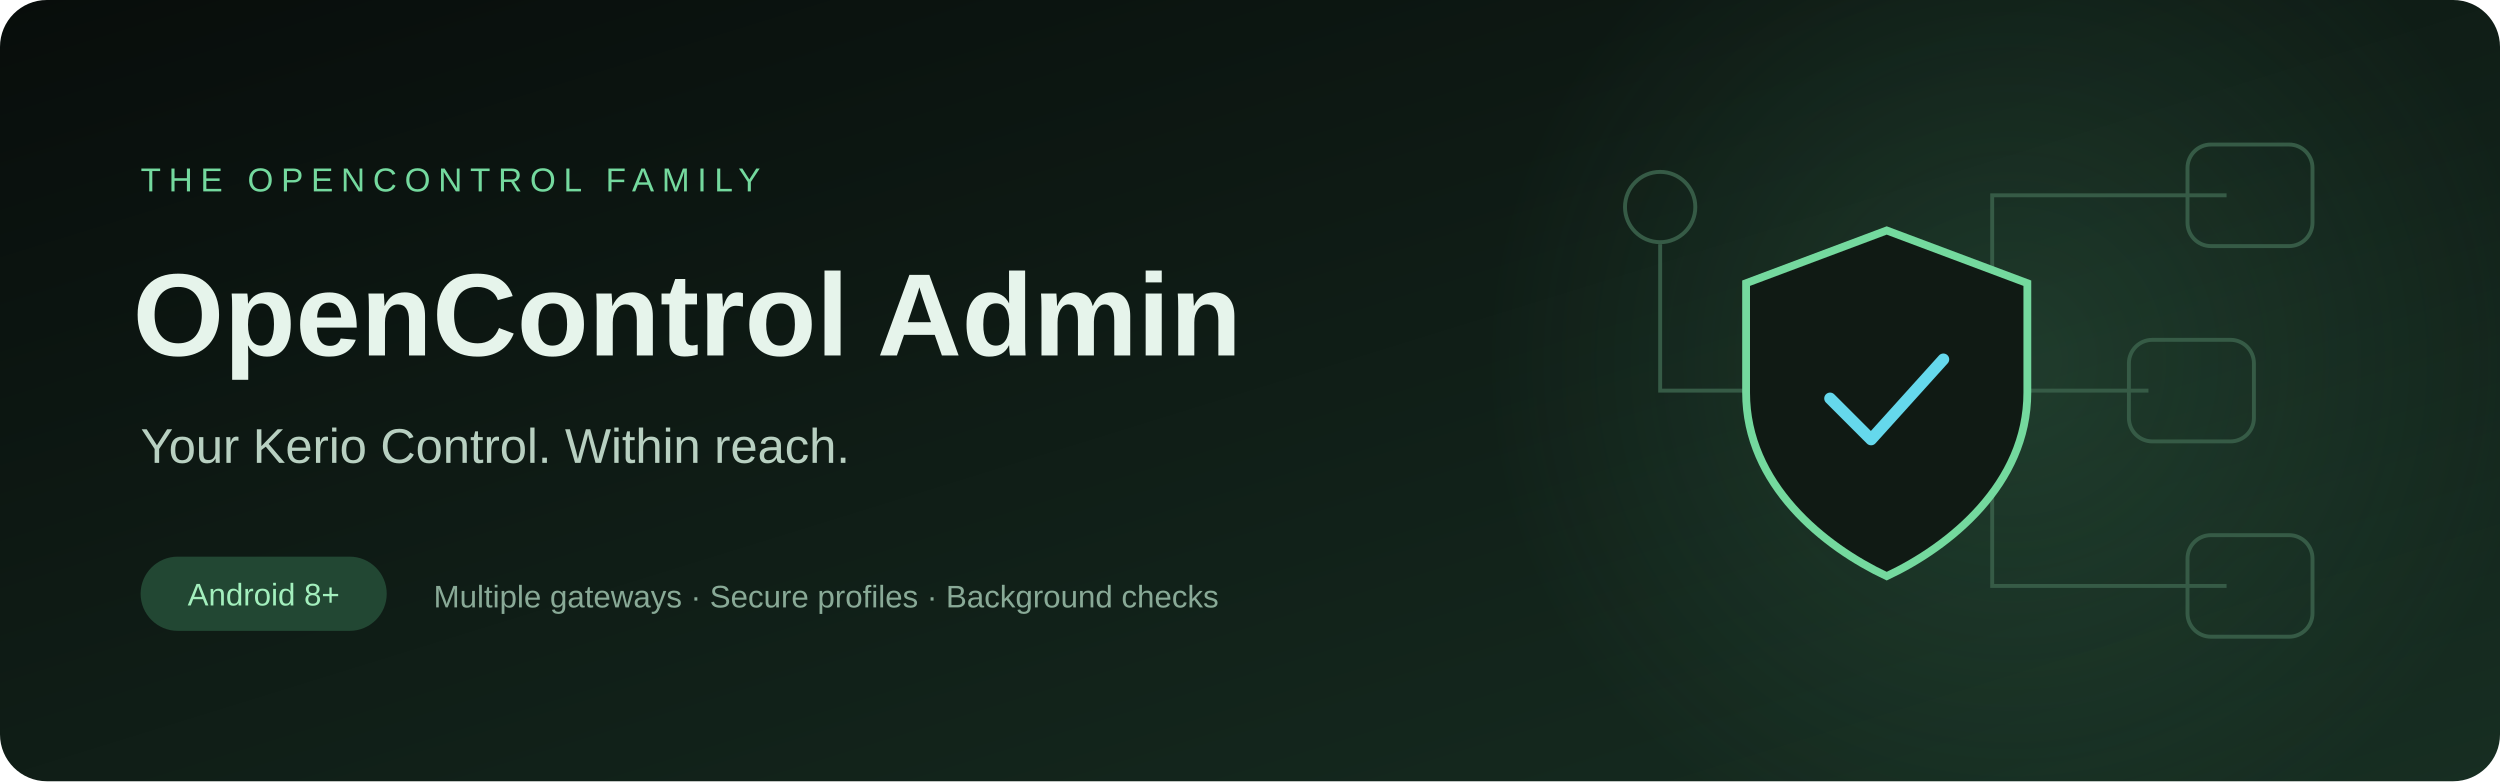
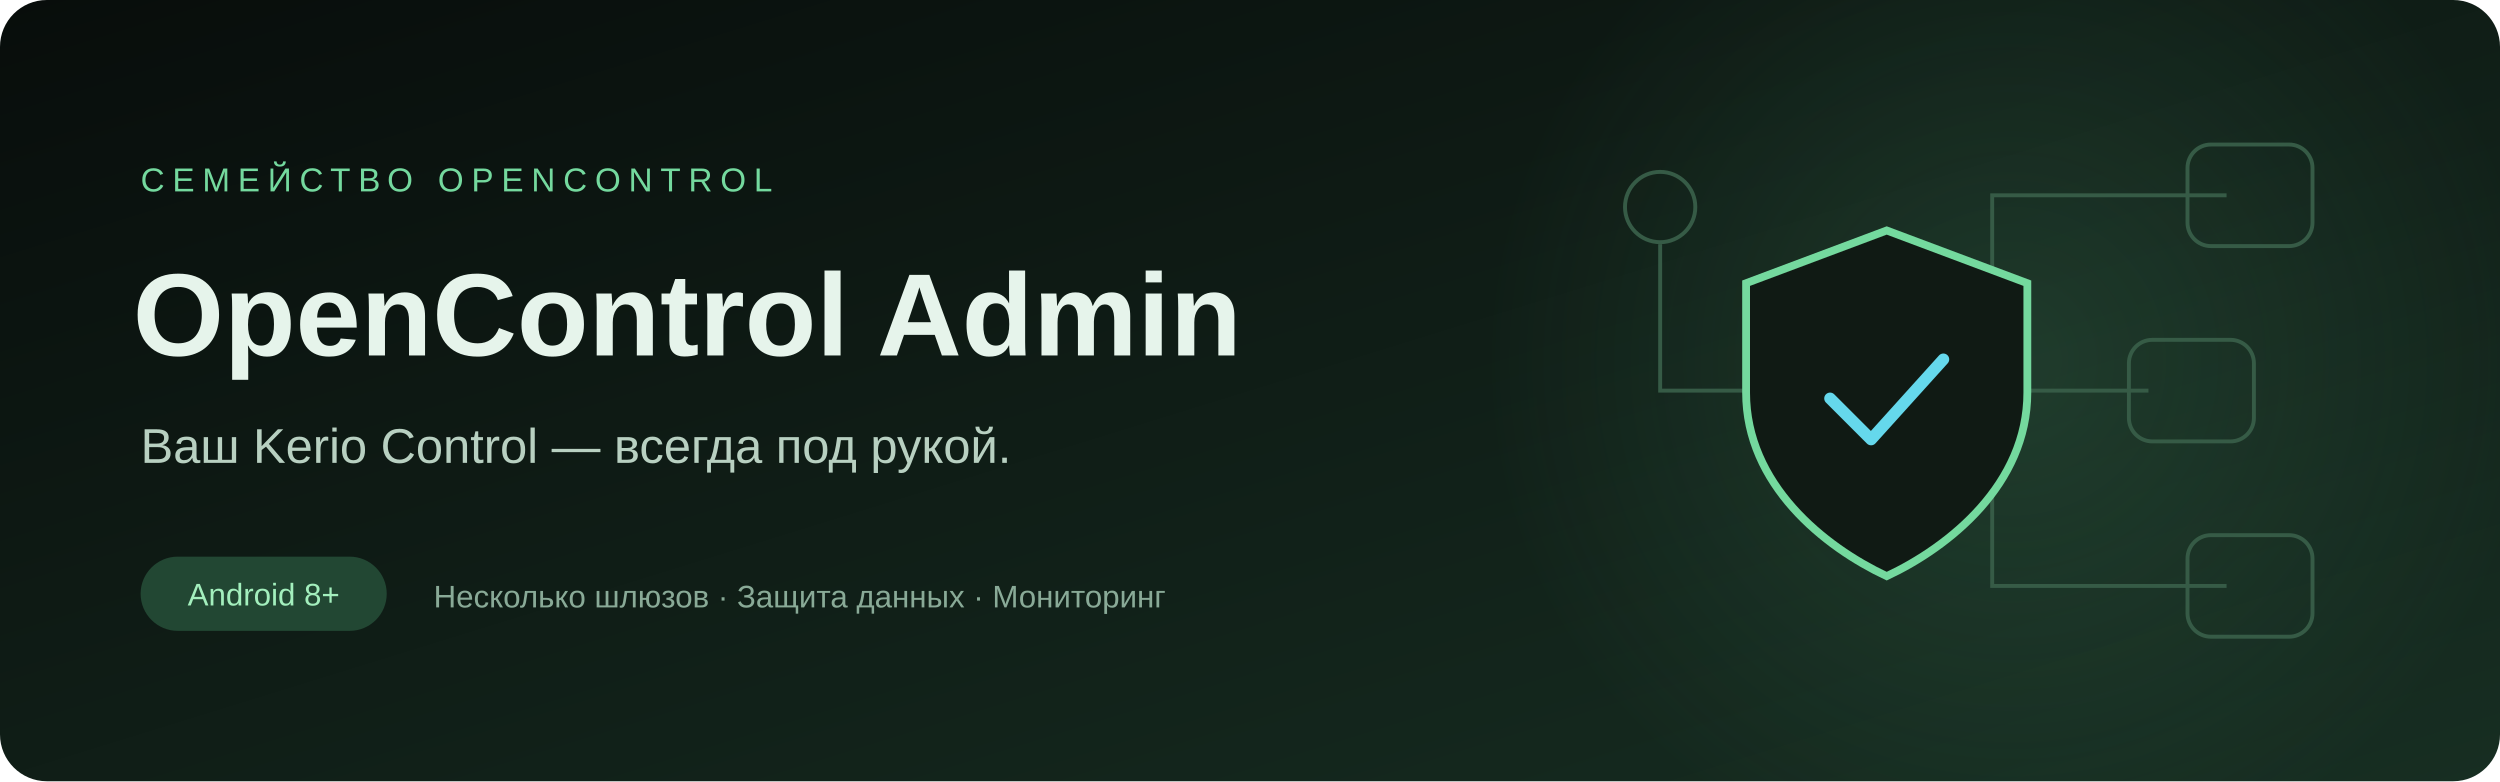
<svg xmlns="http://www.w3.org/2000/svg" width="1280" height="400" viewBox="0 0 1280 400">
  <defs>
    <linearGradient id="bg" x2="1" y2="1">
      <stop stop-color="#080d0b" />
      <stop offset="1" stop-color="#172e22" />
    </linearGradient>
    <radialGradient id="glow">
      <stop stop-color="#74d99e" stop-opacity=".14" />
      <stop offset="1" stop-color="#74d99e" stop-opacity="0" />
    </radialGradient>
  </defs>
  <rect width="1280" height="400" rx="24" fill="url(#bg)" />
  <circle cx="1030" cy="185" r="270" fill="url(#glow)" />
  <g fill="none" stroke="#365b46" stroke-width="2">
    <path d="M940 200H1100M1020 200V100H1140M1020 200V300H1140M940 200H850V125" />
    <rect x="1090" y="174" width="64" height="52" rx="12" />
    <rect x="1120" y="74" width="64" height="52" rx="12" />
    <rect x="1120" y="274" width="64" height="52" rx="12" />
    <circle cx="850" cy="106" r="18" />
  </g>
  <path d="M966 118L1038 145V201C1038 248 998 280 966 295C934 280 894 248 894 201V145Z" fill="#101a14" stroke="#74d99e" stroke-width="4" />
  <path d="M937 204L958 225L995 184" fill="none" stroke="#65d8ec" stroke-width="6" stroke-linecap="round" stroke-linejoin="round" />
-   <text x="72" y="98" fill="#74d99e" font-family="Segoe UI,Arial,sans-serif" font-size="17" letter-spacing="4">THE OPENCONTROL FAMILY</text>
+   <text x="72" y="98" fill="#74d99e" font-family="Segoe UI,Arial,sans-serif" font-size="17" letter-spacing="4">СЕМЕЙСТВО OPENCONTROL</text>
  <text x="68" y="182" fill="#e6f4eb" font-family="Segoe UI,Arial,sans-serif" font-size="60" font-weight="700">OpenControl Admin</text>
-   <text x="72" y="237" fill="#b8d0c1" font-family="Segoe UI,Arial,sans-serif" font-size="25">Your Kerio Control. Within reach.</text>
+   <text x="72" y="237" fill="#b8d0c1" font-family="Segoe UI,Arial,sans-serif" font-size="25">Ваш Kerio Control — всегда под рукой.</text>
  <rect x="72" y="285" width="126" height="38" rx="19" fill="#224733" />
  <text x="135" y="310" fill="#a3efbd" text-anchor="middle" font-family="Segoe UI,Arial,sans-serif" font-size="16">Android 8+</text>
-   <text x="222" y="311" fill="#89aa97" font-family="Segoe UI,Arial,sans-serif" font-size="16">Multiple gateways · Secure profiles · Background checks</text>
+   <text x="222" y="311" fill="#89aa97" font-family="Segoe UI,Arial,sans-serif" font-size="16">Несколько шлюзов · Защита данных · Мониторинг</text>
</svg>
